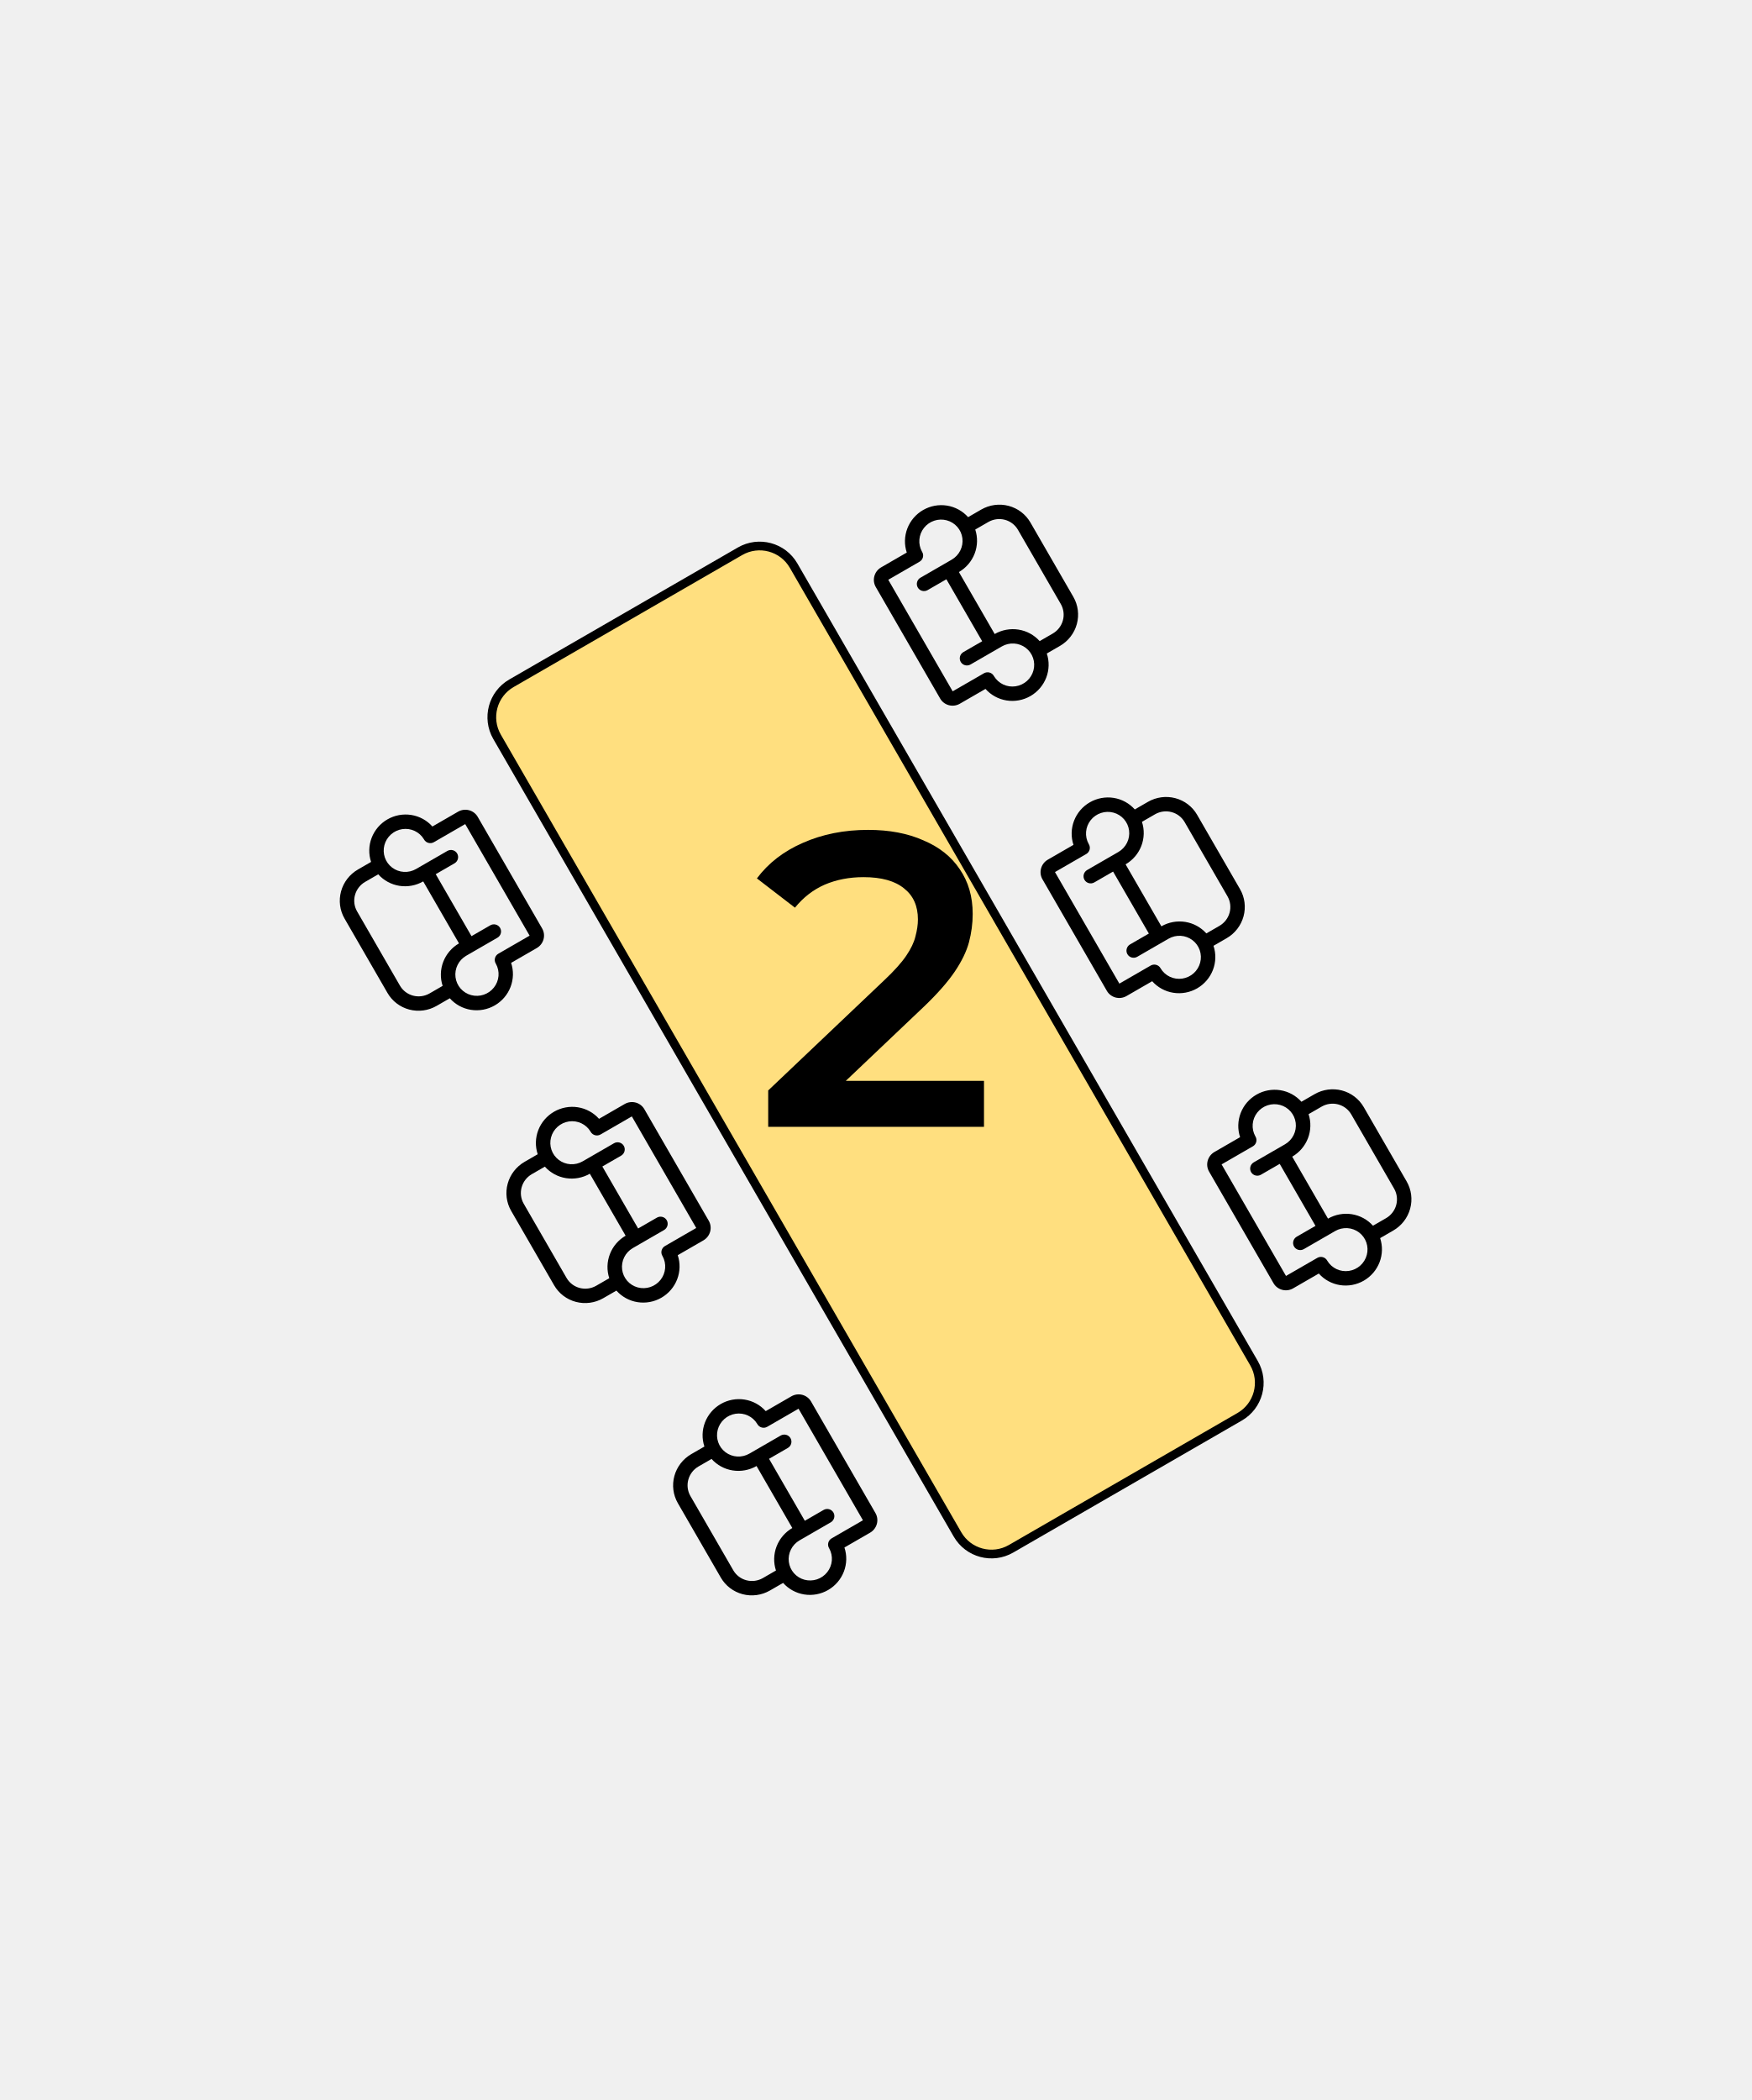
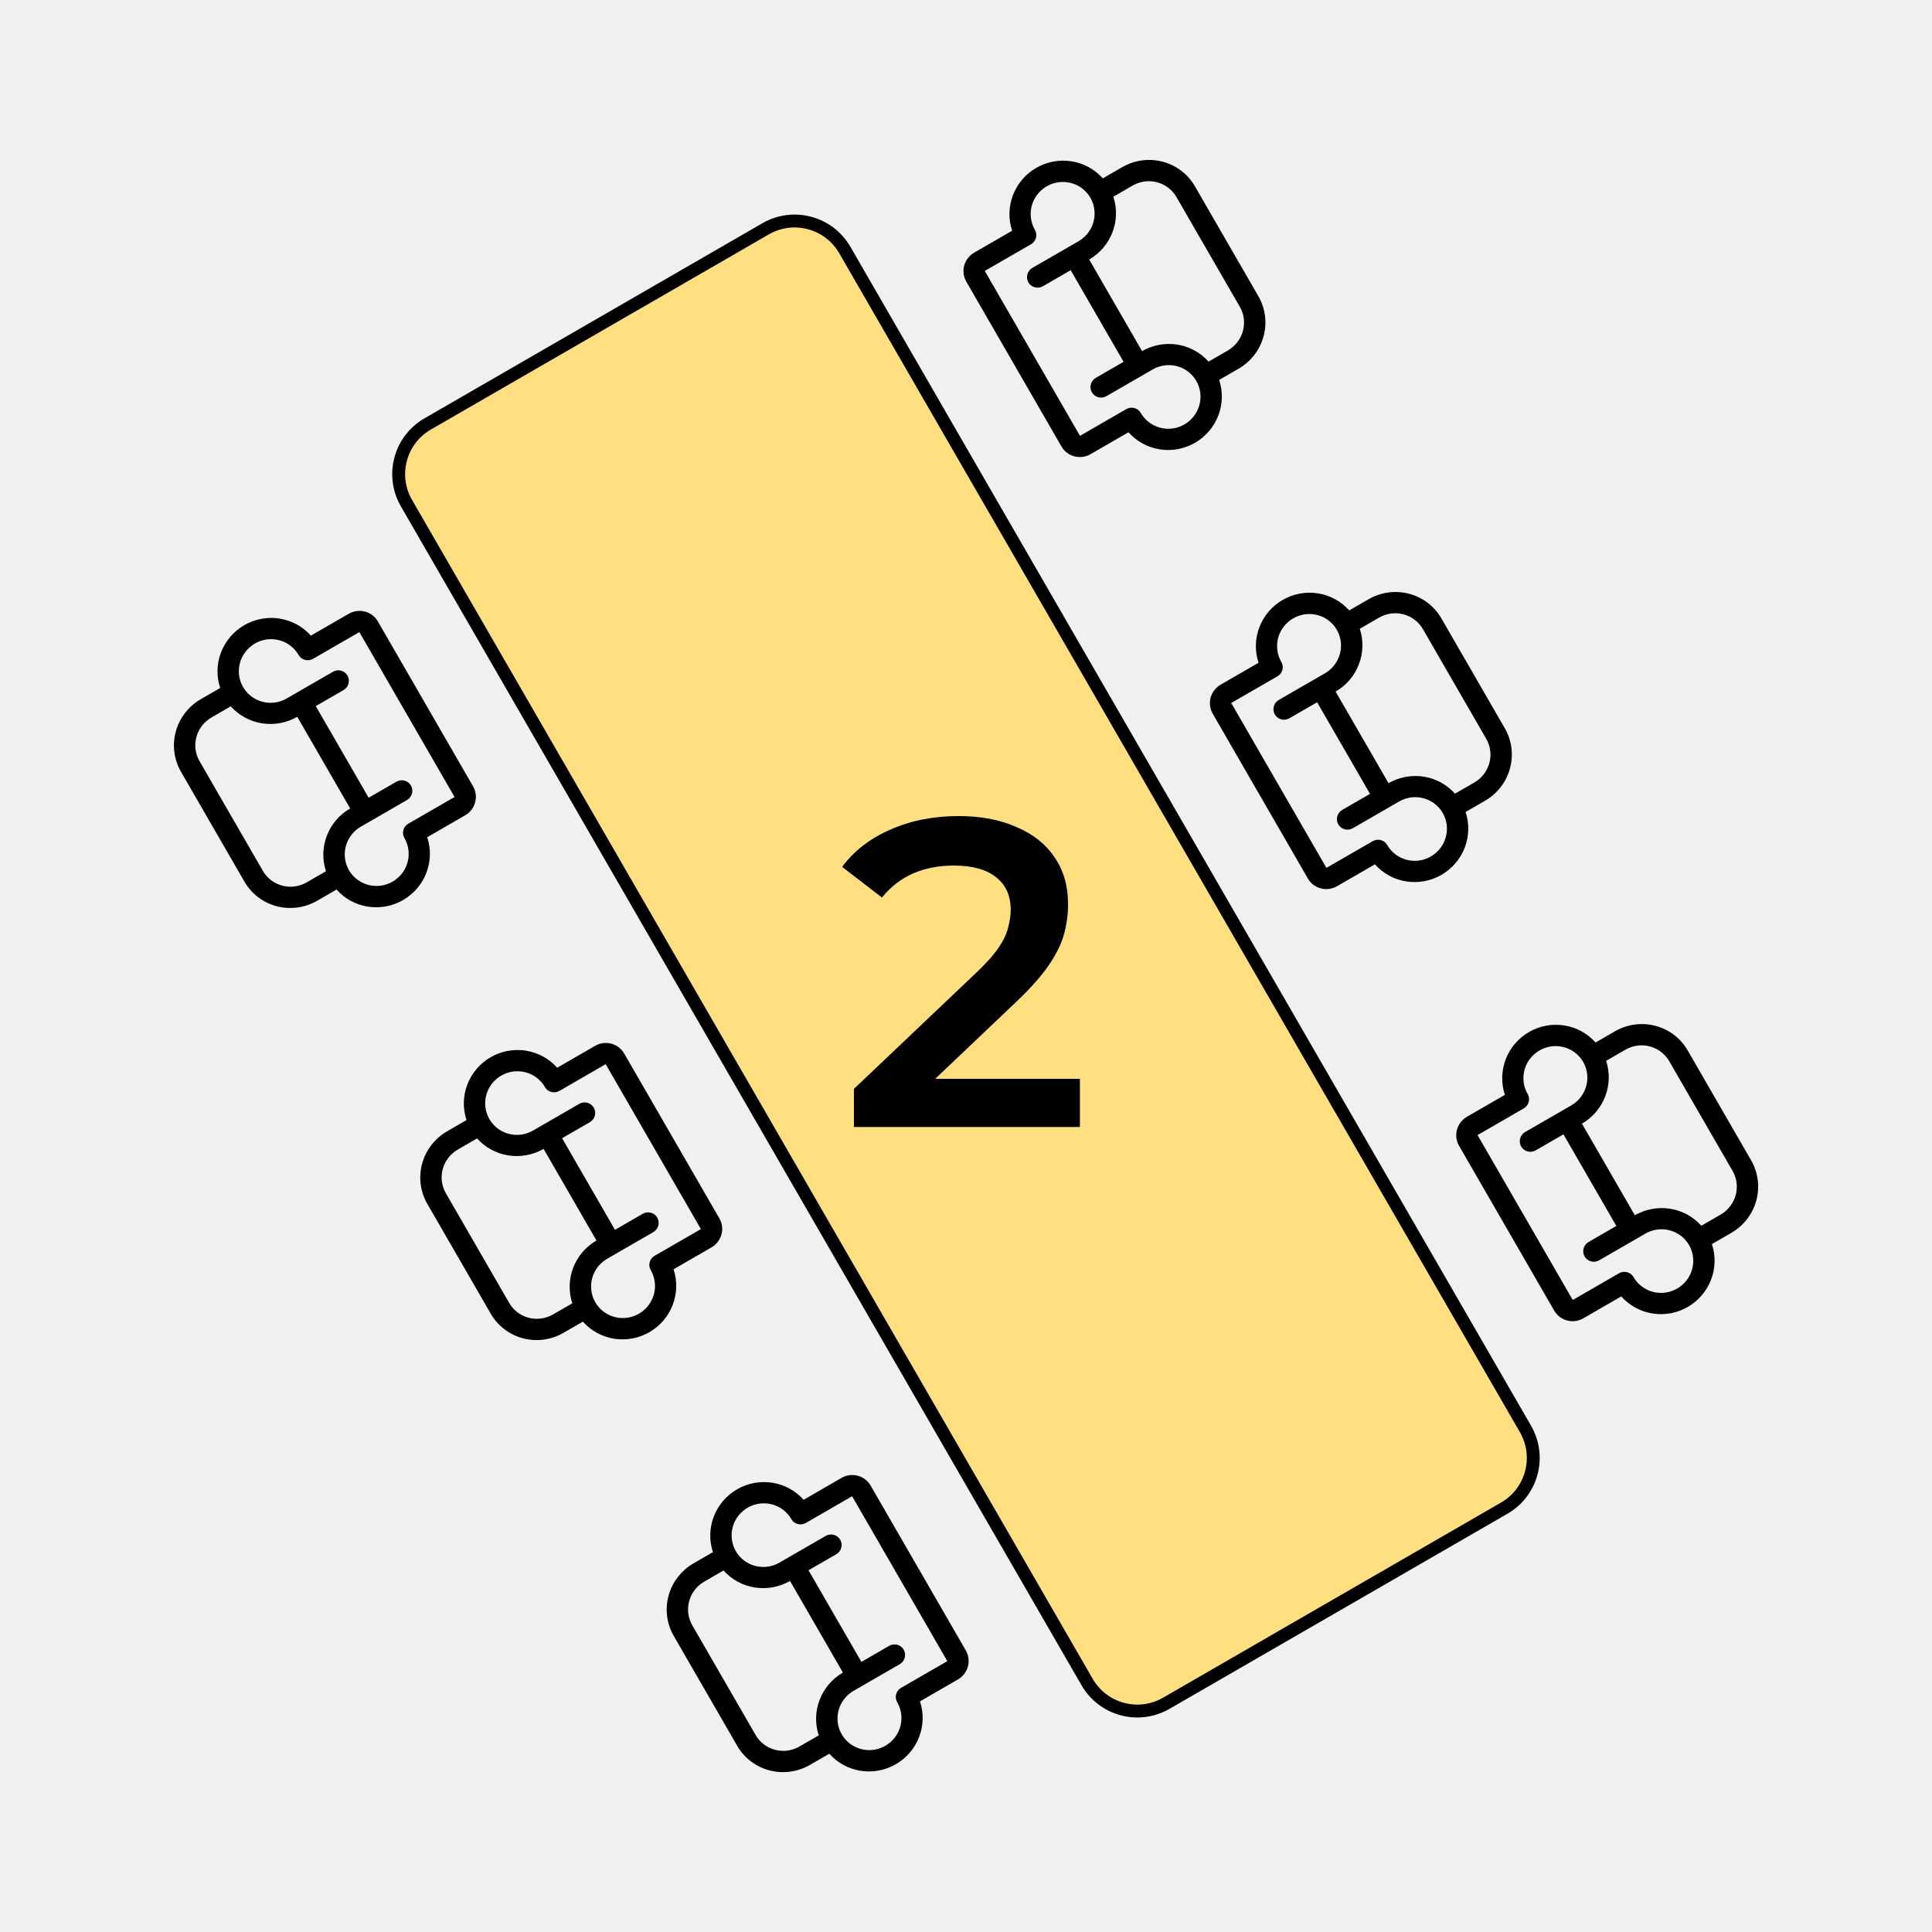
- <svg xmlns="http://www.w3.org/2000/svg" width="201" height="241" viewBox="0 0 201 241" fill="none">
-   <rect x="146.184" y="160.341" width="39.3" height="114.693" rx="4.5" transform="rotate(150 146.184 160.341)" fill="#FFDF7F" stroke="black" />
-   <g clip-path="url(#clip0_707_4712)">
-     <path d="M158.408 142.089L159.916 141.218C160.869 140.668 161.566 139.766 161.854 138.711C162.143 137.655 161.999 136.532 161.454 135.588L156.526 127.053C155.982 126.11 155.081 125.424 154.022 125.145C152.964 124.867 151.834 125.02 150.882 125.57L149.374 126.44C148.745 125.732 147.887 125.263 146.946 125.114C146.005 124.965 145.038 125.145 144.21 125.624C143.381 126.102 142.742 126.849 142.401 127.738C142.059 128.628 142.036 129.605 142.335 130.504L139.391 132.204C139.01 132.424 138.731 132.785 138.616 133.207C138.5 133.63 138.558 134.079 138.776 134.456L146.168 147.259C146.385 147.637 146.746 147.911 147.169 148.022C147.592 148.134 148.044 148.073 148.425 147.853L151.37 146.153C151.999 146.861 152.857 147.33 153.798 147.479C154.739 147.628 155.705 147.448 156.534 146.97C157.362 146.491 158.001 145.744 158.343 144.855C158.685 143.965 158.708 142.988 158.408 142.089V142.089ZM155.09 127.882L160.018 136.418C160.342 136.984 160.427 137.657 160.254 138.29C160.081 138.923 159.665 139.464 159.095 139.796L157.587 140.666C156.956 139.96 156.099 139.494 155.159 139.346C154.219 139.198 153.253 139.377 152.425 139.853L148.318 132.74C149.145 132.261 149.783 131.514 150.125 130.626C150.466 129.738 150.491 128.762 150.195 127.863L151.703 126.992C152.275 126.665 152.952 126.575 153.586 126.742C154.221 126.908 154.761 127.318 155.09 127.882V127.882ZM152.344 144.689L152.324 144.653C152.215 144.465 152.035 144.328 151.823 144.272C151.611 144.216 151.385 144.247 151.195 144.357L147.604 146.43L140.212 133.627L143.803 131.553C143.897 131.499 143.979 131.427 144.045 131.341C144.111 131.255 144.159 131.157 144.187 131.053C144.215 130.949 144.222 130.84 144.207 130.734C144.192 130.627 144.156 130.525 144.102 130.433L144.081 130.397C143.846 129.973 143.742 129.488 143.783 129.003C143.823 128.518 144.007 128.055 144.311 127.671C144.614 127.288 145.024 127.001 145.489 126.846C145.953 126.692 146.452 126.678 146.923 126.804C147.394 126.931 147.815 127.194 148.134 127.559C148.454 127.925 148.657 128.377 148.718 128.859C148.78 129.341 148.696 129.831 148.479 130.268C148.262 130.706 147.92 131.071 147.497 131.317L143.906 133.391C143.716 133.501 143.576 133.681 143.519 133.892C143.461 134.103 143.49 134.328 143.599 134.517C143.707 134.705 143.888 134.843 144.099 134.898C144.311 134.954 144.537 134.923 144.727 134.813L146.882 133.569L150.989 140.682L148.834 141.926C148.644 142.036 148.504 142.217 148.447 142.428C148.389 142.639 148.418 142.864 148.527 143.052C148.635 143.241 148.816 143.378 149.027 143.434C149.239 143.489 149.465 143.459 149.655 143.349L153.246 141.276C153.671 141.03 154.158 140.915 154.646 140.944C155.134 140.973 155.601 141.145 155.989 141.438C156.377 141.731 156.669 142.132 156.827 142.592C156.985 143.051 157.003 143.547 156.878 144.019C156.753 144.491 156.492 144.917 156.126 145.243C155.76 145.569 155.307 145.781 154.822 145.853C154.338 145.924 153.844 145.852 153.404 145.645C152.963 145.438 152.594 145.105 152.344 144.689V144.689Z" fill="black" />
+ <svg xmlns="http://www.w3.org/2000/svg" width="150" height="150" viewBox="0 0 150 150" fill="none">
+   <rect x="120.688" y="114.841" width="39.3" height="114.693" rx="4.5" transform="rotate(150 120.688 114.841)" fill="#FFDF7F" stroke="black" />
+   <g clip-path="url(#clip0_731_4032)">
+     <path d="M132.912 96.589L134.42 95.718C135.373 95.169 136.07 94.266 136.358 93.211C136.647 92.155 136.503 91.032 135.958 90.089L131.03 81.553C130.486 80.61 129.585 79.924 128.526 79.646C127.468 79.367 126.338 79.52 125.386 80.07L123.878 80.941C123.249 80.232 122.391 79.763 121.45 79.615C120.509 79.466 119.542 79.645 118.714 80.124C117.885 80.602 117.246 81.349 116.905 82.239C116.563 83.128 116.54 84.105 116.839 85.004L113.895 86.704C113.514 86.924 113.235 87.285 113.119 87.707C113.004 88.13 113.062 88.579 113.279 88.956L120.671 101.76C120.889 102.137 121.25 102.411 121.673 102.523C122.096 102.634 122.548 102.573 122.929 102.353L125.874 100.653C126.503 101.362 127.361 101.83 128.302 101.979C129.243 102.128 130.209 101.948 131.038 101.47C131.866 100.992 132.505 100.244 132.847 99.355C133.188 98.465 133.212 97.488 132.912 96.589ZM129.594 82.382L134.522 90.918C134.846 91.485 134.93 92.157 134.758 92.79C134.585 93.423 134.168 93.964 133.599 94.296L132.091 95.167C131.46 94.461 130.603 93.994 129.663 93.846C128.723 93.698 127.757 93.877 126.929 94.353L122.822 87.24C123.649 86.761 124.287 86.015 124.628 85.126C124.97 84.238 124.995 83.262 124.699 82.363L126.207 81.493C126.779 81.165 127.456 81.075 128.09 81.242C128.725 81.409 129.265 81.819 129.594 82.382ZM126.848 99.189L126.828 99.154C126.719 98.965 126.539 98.828 126.327 98.772C126.115 98.716 125.889 98.747 125.699 98.857L122.108 100.93L114.716 88.127L118.307 86.054C118.401 85.999 118.483 85.927 118.549 85.841C118.615 85.756 118.663 85.658 118.691 85.553C118.719 85.449 118.726 85.341 118.711 85.234C118.696 85.128 118.66 85.025 118.605 84.933L118.585 84.897C118.349 84.473 118.246 83.988 118.286 83.503C118.327 83.018 118.511 82.555 118.814 82.171C119.118 81.788 119.528 81.501 119.993 81.347C120.457 81.192 120.956 81.178 121.427 81.305C121.898 81.431 122.319 81.694 122.638 82.059C122.958 82.425 123.161 82.877 123.222 83.359C123.283 83.841 123.2 84.331 122.983 84.769C122.766 85.206 122.424 85.571 122.001 85.818L118.41 87.891C118.22 88.001 118.08 88.181 118.022 88.392C117.965 88.604 117.994 88.828 118.102 89.017C118.211 89.206 118.392 89.343 118.603 89.398C118.815 89.454 119.041 89.424 119.231 89.314L121.386 88.07L125.493 95.183L123.338 96.427C123.148 96.537 123.008 96.717 122.95 96.928C122.893 97.139 122.922 97.364 123.03 97.552C123.139 97.741 123.32 97.878 123.531 97.934C123.743 97.99 123.969 97.959 124.159 97.849L127.75 95.776C128.175 95.531 128.662 95.415 129.15 95.444C129.638 95.473 130.105 95.645 130.493 95.938C130.881 96.231 131.173 96.632 131.331 97.092C131.489 97.551 131.507 98.048 131.382 98.519C131.257 98.991 130.996 99.417 130.63 99.743C130.264 100.069 129.811 100.281 129.326 100.353C128.842 100.425 128.348 100.352 127.907 100.145C127.467 99.938 127.098 99.606 126.848 99.189Z" fill="black" />
  </g>
-   <g clip-path="url(#clip1_707_4712)">
-     <path d="M80.85 166.008L79.341 166.879C78.389 167.429 77.692 168.331 77.403 169.387C77.115 170.442 77.259 171.565 77.804 172.509L82.732 181.044C83.276 181.987 84.177 182.674 85.235 182.952C86.294 183.23 87.424 183.077 88.376 182.527L89.884 181.657C90.513 182.365 91.371 182.834 92.312 182.983C93.253 183.132 94.22 182.952 95.048 182.474C95.876 181.995 96.516 181.248 96.857 180.359C97.199 179.469 97.222 178.492 96.922 177.593L99.867 175.893C100.248 175.673 100.527 175.312 100.642 174.89C100.758 174.467 100.7 174.018 100.482 173.641L93.09 160.838C92.872 160.46 92.512 160.186 92.089 160.075C91.665 159.963 91.213 160.024 90.832 160.244L87.888 161.944C87.259 161.236 86.401 160.767 85.46 160.618C84.519 160.469 83.552 160.649 82.724 161.128C81.896 161.606 81.257 162.353 80.915 163.242C80.573 164.132 80.55 165.109 80.85 166.008V166.008ZM84.168 180.215L79.24 171.679C78.916 171.113 78.831 170.44 79.004 169.807C79.177 169.174 79.593 168.633 80.163 168.301L81.671 167.431C82.301 168.137 83.159 168.603 84.099 168.751C85.039 168.899 86.004 168.72 86.833 168.244L90.939 175.357C90.113 175.836 89.475 176.583 89.133 177.471C88.791 178.359 88.767 179.335 89.063 180.234L87.555 181.105C86.983 181.432 86.306 181.522 85.671 181.355C85.037 181.189 84.497 180.779 84.168 180.215V180.215ZM86.913 163.408L86.934 163.444C87.043 163.632 87.223 163.77 87.435 163.825C87.646 163.881 87.872 163.85 88.063 163.74L91.654 161.667L99.046 174.47L95.455 176.544C95.361 176.598 95.279 176.67 95.213 176.756C95.147 176.842 95.099 176.94 95.071 177.044C95.043 177.148 95.036 177.257 95.051 177.363C95.066 177.47 95.101 177.572 95.156 177.664L95.177 177.7C95.412 178.124 95.516 178.609 95.475 179.094C95.434 179.579 95.251 180.042 94.947 180.426C94.644 180.81 94.234 181.096 93.769 181.251C93.305 181.405 92.805 181.419 92.335 181.293C91.864 181.166 91.443 180.903 91.123 180.538C90.804 180.172 90.601 179.72 90.54 179.238C90.478 178.757 90.561 178.266 90.779 177.829C90.996 177.391 91.338 177.026 91.761 176.78L95.352 174.706C95.542 174.596 95.682 174.416 95.739 174.205C95.797 173.994 95.768 173.769 95.659 173.58C95.55 173.392 95.37 173.254 95.159 173.199C94.947 173.143 94.721 173.174 94.53 173.284L92.376 174.528L88.269 167.415L90.424 166.171C90.614 166.061 90.754 165.88 90.811 165.669C90.869 165.458 90.84 165.233 90.731 165.045C90.622 164.856 90.442 164.719 90.231 164.663C90.019 164.608 89.793 164.638 89.602 164.748L86.011 166.821C85.587 167.067 85.1 167.182 84.612 167.153C84.124 167.124 83.656 166.952 83.269 166.659C82.88 166.366 82.589 165.965 82.431 165.506C82.273 165.046 82.255 164.55 82.38 164.078C82.504 163.606 82.766 163.181 83.132 162.854C83.497 162.528 83.951 162.316 84.435 162.244C84.92 162.173 85.413 162.245 85.854 162.452C86.295 162.659 86.664 162.992 86.913 163.408V163.408Z" fill="black" />
+   <g clip-path="url(#clip1_731_4032)">
+     <path d="M55.353 120.508L53.845 121.379C52.893 121.929 52.196 122.831 51.907 123.887C51.619 124.943 51.763 126.066 52.307 127.009L57.236 135.544C57.78 136.488 58.681 137.174 59.739 137.452C60.798 137.73 61.928 137.578 62.88 137.028L64.388 136.157C65.017 136.866 65.875 137.334 66.816 137.483C67.757 137.632 68.724 137.452 69.552 136.974C70.38 136.496 71.019 135.748 71.361 134.859C71.703 133.97 71.726 132.992 71.427 132.093L74.371 130.393C74.752 130.173 75.031 129.812 75.146 129.39C75.261 128.968 75.204 128.519 74.986 128.141L67.594 115.338C67.376 114.961 67.016 114.686 66.593 114.575C66.169 114.464 65.717 114.525 65.336 114.745L62.392 116.445C61.763 115.736 60.905 115.268 59.964 115.119C59.023 114.97 58.056 115.15 57.228 115.628C56.4 116.106 55.76 116.853 55.419 117.743C55.077 118.632 55.054 119.609 55.353 120.508ZM58.672 134.715L53.744 126.18C53.42 125.613 53.335 124.94 53.508 124.308C53.681 123.675 54.097 123.134 54.667 122.802L56.175 121.931C56.805 122.637 57.663 123.103 58.603 123.252C59.543 123.4 60.508 123.221 61.337 122.744L65.443 129.857C64.617 130.337 63.979 131.083 63.637 131.971C63.295 132.86 63.27 133.835 63.567 134.734L62.059 135.605C61.486 135.932 60.81 136.022 60.175 135.856C59.541 135.689 59.001 135.279 58.672 134.715ZM61.417 117.908L61.438 117.944C61.547 118.133 61.727 118.27 61.939 118.326C62.15 118.381 62.376 118.351 62.567 118.241L66.158 116.167L73.55 128.971L69.959 131.044C69.865 131.098 69.782 131.17 69.717 131.256C69.651 131.342 69.602 131.44 69.575 131.544C69.547 131.648 69.54 131.757 69.555 131.863C69.57 131.97 69.605 132.072 69.66 132.165L69.681 132.2C69.916 132.624 70.02 133.109 69.979 133.594C69.938 134.079 69.755 134.543 69.451 134.926C69.148 135.31 68.738 135.597 68.273 135.751C67.808 135.905 67.309 135.92 66.839 135.793C66.368 135.666 65.947 135.404 65.627 135.038C65.308 134.673 65.105 134.221 65.043 133.739C64.982 133.257 65.065 132.766 65.283 132.329C65.5 131.892 65.841 131.527 66.265 131.28L69.856 129.207C70.046 129.097 70.186 128.916 70.243 128.705C70.301 128.494 70.272 128.269 70.163 128.081C70.054 127.892 69.874 127.755 69.662 127.699C69.451 127.644 69.225 127.674 69.034 127.784L66.88 129.028L62.773 121.915L64.928 120.671C65.118 120.561 65.257 120.381 65.315 120.17C65.373 119.958 65.344 119.734 65.235 119.545C65.126 119.357 64.946 119.219 64.734 119.164C64.523 119.108 64.297 119.139 64.106 119.249L60.515 121.322C60.091 121.567 59.604 121.682 59.116 121.653C58.628 121.625 58.16 121.453 57.772 121.16C57.384 120.867 57.093 120.465 56.935 120.006C56.777 119.547 56.759 119.05 56.884 118.578C57.008 118.107 57.27 117.681 57.636 117.355C58.001 117.028 58.455 116.816 58.939 116.745C59.424 116.673 59.917 116.745 60.358 116.952C60.799 117.159 61.167 117.492 61.417 117.908Z" fill="black" />
  </g>
-   <g clip-path="url(#clip2_707_4712)">
-     <path d="M139.283 108.542L140.791 107.671C141.744 107.122 142.441 106.22 142.729 105.164C143.018 104.108 142.874 102.985 142.329 102.042L137.401 93.506C136.857 92.563 135.956 91.877 134.897 91.599C133.839 91.32 132.709 91.473 131.757 92.023L130.249 92.894C129.62 92.185 128.762 91.716 127.821 91.567C126.88 91.419 125.913 91.599 125.085 92.077C124.256 92.555 123.617 93.302 123.276 94.192C122.934 95.081 122.911 96.058 123.21 96.957L120.266 98.657C119.885 98.877 119.606 99.238 119.491 99.66C119.375 100.083 119.433 100.532 119.651 100.909L127.043 113.713C127.26 114.09 127.621 114.364 128.044 114.476C128.467 114.587 128.919 114.526 129.3 114.306L132.245 112.606C132.874 113.315 133.732 113.783 134.673 113.932C135.614 114.081 136.58 113.901 137.409 113.423C138.237 112.945 138.876 112.197 139.218 111.308C139.56 110.418 139.583 109.441 139.283 108.542V108.542ZM135.965 94.335L140.893 102.871C141.217 103.438 141.302 104.11 141.129 104.743C140.956 105.376 140.54 105.917 139.97 106.249L138.462 107.12C137.831 106.414 136.974 105.947 136.034 105.799C135.094 105.651 134.128 105.83 133.3 106.306L129.193 99.193C130.02 98.714 130.658 97.968 131 97.079C131.341 96.191 131.366 95.215 131.07 94.316L132.578 93.445C133.15 93.118 133.827 93.028 134.461 93.195C135.096 93.362 135.636 93.772 135.965 94.335V94.335ZM133.219 111.142L133.199 111.107C133.09 110.918 132.91 110.781 132.698 110.725C132.486 110.67 132.26 110.7 132.07 110.81L128.479 112.883L121.087 100.08L124.678 98.007C124.772 97.953 124.854 97.88 124.92 97.794C124.986 97.709 125.034 97.611 125.062 97.507C125.09 97.402 125.097 97.294 125.082 97.187C125.067 97.081 125.031 96.978 124.977 96.886L124.956 96.85C124.721 96.426 124.617 95.941 124.658 95.456C124.698 94.971 124.882 94.508 125.186 94.124C125.489 93.741 125.899 93.454 126.364 93.3C126.828 93.145 127.327 93.131 127.798 93.258C128.269 93.384 128.69 93.647 129.009 94.012C129.329 94.378 129.532 94.83 129.593 95.312C129.655 95.794 129.571 96.284 129.354 96.722C129.137 97.159 128.795 97.524 128.372 97.771L124.781 99.844C124.591 99.954 124.451 100.134 124.394 100.346C124.336 100.557 124.365 100.781 124.474 100.97C124.582 101.159 124.763 101.296 124.974 101.351C125.186 101.407 125.412 101.377 125.602 101.267L127.757 100.023L131.864 107.136L129.709 108.38C129.519 108.489 129.379 108.67 129.322 108.881C129.264 109.092 129.293 109.317 129.402 109.505C129.51 109.694 129.691 109.831 129.902 109.887C130.114 109.943 130.34 109.912 130.53 109.802L134.121 107.729C134.546 107.484 135.033 107.368 135.521 107.397C136.009 107.426 136.476 107.598 136.864 107.891C137.252 108.184 137.544 108.585 137.702 109.045C137.86 109.504 137.878 110.001 137.753 110.472C137.628 110.944 137.367 111.37 137.001 111.696C136.635 112.022 136.182 112.234 135.697 112.306C135.213 112.378 134.719 112.305 134.279 112.098C133.838 111.891 133.469 111.559 133.219 111.142V111.142Z" fill="black" />
+   <g clip-path="url(#clip2_731_4032)">
+     <path d="M113.787 63.042L115.295 62.172C116.248 61.622 116.945 60.72 117.233 59.664C117.522 58.608 117.378 57.485 116.833 56.542L111.905 48.006C111.361 47.063 110.46 46.377 109.401 46.099C108.343 45.821 107.213 45.973 106.261 46.523L104.753 47.394C104.124 46.685 103.266 46.217 102.325 46.068C101.384 45.919 100.417 46.099 99.589 46.577C98.76 47.055 98.121 47.802 97.78 48.692C97.438 49.581 97.415 50.558 97.714 51.458L94.77 53.157C94.389 53.377 94.11 53.738 93.994 54.161C93.879 54.583 93.937 55.032 94.154 55.409L101.546 68.213C101.764 68.59 102.125 68.865 102.548 68.976C102.971 69.087 103.423 69.026 103.804 68.806L106.749 67.106C107.378 67.815 108.236 68.283 109.177 68.432C110.118 68.581 111.084 68.401 111.913 67.923C112.741 67.445 113.38 66.698 113.722 65.808C114.063 64.918 114.087 63.941 113.787 63.042ZM110.469 48.836L115.397 57.371C115.721 57.938 115.805 58.611 115.633 59.243C115.46 59.876 115.043 60.417 114.474 60.749L112.966 61.62C112.335 60.914 111.478 60.447 110.538 60.299C109.598 60.151 108.632 60.33 107.804 60.806L103.697 53.693C104.524 53.214 105.162 52.468 105.503 51.58C105.845 50.691 105.87 49.715 105.574 48.816L107.082 47.946C107.654 47.618 108.331 47.529 108.965 47.695C109.6 47.862 110.14 48.272 110.469 48.836ZM107.723 65.642L107.703 65.607C107.594 65.418 107.414 65.281 107.202 65.225C106.99 65.17 106.764 65.2 106.574 65.31L102.983 67.383L95.591 54.58L99.182 52.507C99.276 52.453 99.358 52.38 99.424 52.295C99.49 52.209 99.538 52.111 99.566 52.007C99.594 51.902 99.6 51.794 99.586 51.687C99.571 51.581 99.535 51.478 99.48 51.386L99.46 51.35C99.224 50.926 99.121 50.441 99.162 49.956C99.202 49.471 99.386 49.008 99.689 48.624C99.993 48.241 100.403 47.954 100.868 47.8C101.332 47.646 101.831 47.631 102.302 47.758C102.773 47.885 103.194 48.147 103.513 48.513C103.833 48.878 104.036 49.33 104.097 49.812C104.158 50.294 104.075 50.784 103.858 51.222C103.641 51.659 103.299 52.024 102.876 52.271L99.285 54.344C99.094 54.454 98.955 54.635 98.897 54.846C98.84 55.057 98.869 55.281 98.978 55.47C99.086 55.659 99.266 55.796 99.478 55.852C99.69 55.907 99.916 55.877 100.106 55.767L102.261 54.523L106.368 61.636L104.213 62.88C104.023 62.99 103.883 63.17 103.825 63.381C103.768 63.592 103.797 63.817 103.905 64.006C104.014 64.194 104.195 64.332 104.406 64.387C104.618 64.443 104.844 64.412 105.034 64.302L108.625 62.229C109.05 61.984 109.537 61.868 110.025 61.897C110.513 61.926 110.98 62.098 111.368 62.391C111.756 62.684 112.048 63.086 112.206 63.545C112.364 64.004 112.382 64.501 112.257 64.972C112.132 65.444 111.871 65.87 111.505 66.196C111.139 66.522 110.686 66.735 110.201 66.806C109.717 66.878 109.223 66.805 108.782 66.598C108.342 66.391 107.973 66.059 107.723 65.642Z" fill="black" />
  </g>
-   <g clip-path="url(#clip3_707_4712)">
-     <path d="M61.717 132.463L60.209 133.334C59.256 133.884 58.559 134.786 58.271 135.842C57.982 136.897 58.126 138.02 58.671 138.964L63.599 147.499C64.143 148.442 65.044 149.128 66.103 149.407C67.161 149.685 68.291 149.532 69.243 148.982L70.751 148.112C71.38 148.82 72.238 149.289 73.179 149.438C74.12 149.587 75.087 149.407 75.915 148.928C76.744 148.45 77.383 147.703 77.724 146.814C78.066 145.924 78.089 144.947 77.79 144.048L80.734 142.348C81.115 142.128 81.394 141.767 81.51 141.345C81.625 140.922 81.567 140.473 81.349 140.096L73.957 127.293C73.74 126.915 73.379 126.641 72.956 126.53C72.532 126.418 72.081 126.479 71.7 126.699L68.755 128.399C68.126 127.691 67.268 127.222 66.327 127.073C65.386 126.924 64.419 127.104 63.591 127.583C62.763 128.061 62.124 128.808 61.782 129.697C61.441 130.587 61.417 131.564 61.717 132.463V132.463ZM65.035 146.67L60.107 138.134C59.783 137.568 59.698 136.895 59.871 136.262C60.044 135.629 60.461 135.088 61.03 134.756L62.538 133.886C63.169 134.592 64.026 135.058 64.966 135.206C65.906 135.354 66.872 135.175 67.7 134.699L71.807 141.812C70.98 142.291 70.342 143.038 70.001 143.926C69.659 144.814 69.634 145.79 69.93 146.689L68.422 147.56C67.85 147.887 67.173 147.977 66.539 147.81C65.904 147.644 65.364 147.234 65.035 146.67V146.67ZM67.781 129.863L67.801 129.899C67.91 130.087 68.09 130.224 68.302 130.28C68.514 130.336 68.74 130.305 68.93 130.195L72.521 128.122L79.913 140.925L76.322 142.999C76.228 143.053 76.146 143.125 76.08 143.211C76.014 143.297 75.966 143.395 75.938 143.499C75.91 143.603 75.903 143.712 75.918 143.818C75.933 143.925 75.969 144.027 76.023 144.119L76.044 144.155C76.279 144.579 76.383 145.064 76.342 145.549C76.302 146.034 76.118 146.497 75.814 146.881C75.511 147.264 75.101 147.551 74.636 147.706C74.172 147.86 73.673 147.874 73.202 147.748C72.731 147.621 72.31 147.358 71.99 146.993C71.671 146.627 71.468 146.175 71.407 145.693C71.346 145.211 71.429 144.721 71.646 144.284C71.863 143.846 72.205 143.481 72.628 143.235L76.219 141.161C76.409 141.051 76.549 140.871 76.606 140.66C76.664 140.449 76.635 140.224 76.526 140.035C76.418 139.847 76.237 139.709 76.026 139.654C75.814 139.598 75.588 139.629 75.398 139.739L73.243 140.983L69.136 133.87L71.291 132.626C71.481 132.516 71.621 132.335 71.678 132.124C71.736 131.913 71.707 131.688 71.598 131.5C71.49 131.311 71.309 131.174 71.098 131.118C70.886 131.063 70.66 131.093 70.47 131.203L66.879 133.276C66.454 133.522 65.967 133.637 65.479 133.608C64.991 133.579 64.524 133.407 64.136 133.114C63.748 132.821 63.456 132.42 63.298 131.961C63.14 131.501 63.122 131.005 63.247 130.533C63.371 130.061 63.633 129.635 63.999 129.309C64.365 128.983 64.818 128.771 65.302 128.699C65.787 128.628 66.281 128.7 66.721 128.907C67.162 129.114 67.531 129.447 67.781 129.863V129.863Z" fill="black" />
+   <g clip-path="url(#clip3_731_4032)">
+     <path d="M36.221 86.963L34.712 87.834C33.76 88.384 33.063 89.286 32.775 90.341C32.486 91.397 32.63 92.52 33.175 93.464L38.103 101.999C38.647 102.942 39.548 103.628 40.606 103.907C41.665 104.185 42.795 104.032 43.747 103.482L45.255 102.612C45.884 103.32 46.742 103.789 47.683 103.938C48.624 104.087 49.591 103.907 50.419 103.428C51.248 102.95 51.887 102.203 52.228 101.314C52.57 100.424 52.593 99.447 52.294 98.548L55.238 96.848C55.619 96.628 55.898 96.267 56.013 95.845C56.129 95.422 56.071 94.973 55.853 94.596L48.461 81.793C48.243 81.415 47.883 81.141 47.46 81.03C47.036 80.918 46.585 80.979 46.204 81.199L43.259 82.899C42.63 82.191 41.772 81.722 40.831 81.573C39.89 81.424 38.923 81.604 38.095 82.082C37.267 82.561 36.628 83.308 36.286 84.197C35.944 85.087 35.921 86.064 36.221 86.963ZM39.539 101.17L34.611 92.634C34.287 92.068 34.202 91.395 34.375 90.762C34.548 90.129 34.964 89.588 35.534 89.256L37.042 88.386C37.672 89.092 38.53 89.558 39.47 89.706C40.41 89.854 41.376 89.675 42.204 89.199L46.31 96.312C45.484 96.791 44.846 97.538 44.504 98.426C44.163 99.314 44.138 100.29 44.434 101.189L42.926 102.06C42.354 102.387 41.677 102.477 41.042 102.31C40.408 102.144 39.868 101.734 39.539 101.17ZM42.285 84.363L42.305 84.399C42.414 84.587 42.594 84.725 42.806 84.78C43.017 84.836 43.243 84.805 43.434 84.695L47.025 82.622L54.417 95.425L50.826 97.499C50.732 97.553 50.65 97.625 50.584 97.711C50.518 97.797 50.47 97.894 50.442 97.999C50.414 98.103 50.407 98.212 50.422 98.318C50.437 98.425 50.472 98.527 50.527 98.619L50.548 98.655C50.783 99.079 50.887 99.564 50.846 100.049C50.806 100.534 50.622 100.997 50.318 101.381C50.015 101.764 49.605 102.051 49.14 102.206C48.675 102.36 48.177 102.374 47.706 102.248C47.235 102.121 46.814 101.858 46.494 101.493C46.175 101.127 45.972 100.675 45.911 100.193C45.849 99.712 45.933 99.221 46.15 98.784C46.367 98.346 46.709 97.981 47.132 97.734L50.723 95.661C50.913 95.551 51.053 95.371 51.11 95.16C51.168 94.949 51.139 94.724 51.03 94.535C50.921 94.347 50.741 94.209 50.53 94.154C50.318 94.098 50.092 94.129 49.901 94.239L47.747 95.483L43.64 88.37L45.795 87.126C45.985 87.016 46.125 86.835 46.182 86.624C46.24 86.413 46.211 86.188 46.102 86C45.993 85.811 45.813 85.674 45.602 85.618C45.39 85.563 45.164 85.593 44.974 85.703L41.383 87.776C40.958 88.022 40.471 88.137 39.983 88.108C39.495 88.079 39.028 87.907 38.64 87.614C38.252 87.321 37.96 86.92 37.802 86.46C37.644 86.001 37.626 85.505 37.751 85.033C37.875 84.561 38.137 84.135 38.503 83.809C38.868 83.483 39.322 83.271 39.806 83.199C40.291 83.128 40.784 83.2 41.225 83.407C41.666 83.614 42.035 83.947 42.285 84.363Z" fill="black" />
  </g>
-   <g clip-path="url(#clip4_707_4712)">
-     <path d="M120.15 74.997L121.659 74.126C122.611 73.577 123.308 72.675 123.596 71.619C123.885 70.563 123.741 69.44 123.196 68.497L118.268 59.961C117.724 59.018 116.823 58.332 115.765 58.054C114.706 57.776 113.576 57.928 112.624 58.478L111.116 59.349C110.487 58.64 109.629 58.172 108.688 58.023C107.747 57.874 106.78 58.054 105.952 58.532C105.124 59.01 104.484 59.757 104.143 60.647C103.801 61.536 103.778 62.513 104.077 63.412L101.133 65.112C100.752 65.332 100.473 65.693 100.358 66.116C100.242 66.538 100.3 66.987 100.518 67.364L107.91 80.168C108.128 80.545 108.488 80.819 108.911 80.931C109.335 81.042 109.787 80.981 110.167 80.761L113.112 79.061C113.741 79.77 114.599 80.238 115.54 80.387C116.481 80.536 117.448 80.356 118.276 79.878C119.104 79.4 119.743 78.652 120.085 77.763C120.427 76.874 120.45 75.896 120.15 74.997V74.997ZM116.832 60.791L121.76 69.326C122.084 69.893 122.169 70.566 121.996 71.198C121.823 71.831 121.407 72.372 120.837 72.704L119.329 73.575C118.699 72.869 117.841 72.402 116.901 72.254C115.961 72.106 114.996 72.285 114.167 72.761L110.061 65.648C110.887 65.169 111.525 64.423 111.867 63.534C112.209 62.646 112.233 61.67 111.937 60.771L113.445 59.901C114.017 59.574 114.694 59.483 115.329 59.65C115.963 59.817 116.503 60.227 116.832 60.791V60.791ZM114.087 77.597L114.066 77.562C113.957 77.373 113.777 77.236 113.565 77.18C113.354 77.125 113.128 77.155 112.937 77.265L109.346 79.338L101.954 66.535L105.545 64.462C105.639 64.408 105.721 64.335 105.787 64.25C105.853 64.164 105.902 64.066 105.929 63.962C105.957 63.857 105.964 63.749 105.949 63.642C105.934 63.536 105.899 63.433 105.844 63.341L105.823 63.306C105.588 62.881 105.484 62.396 105.525 61.911C105.566 61.426 105.749 60.963 106.053 60.58C106.356 60.196 106.766 59.909 107.231 59.755C107.696 59.6 108.195 59.586 108.665 59.713C109.136 59.84 109.557 60.102 109.877 60.468C110.196 60.833 110.399 61.285 110.46 61.767C110.522 62.249 110.439 62.739 110.221 63.177C110.004 63.614 109.662 63.979 109.239 64.226L105.648 66.299C105.458 66.409 105.318 66.589 105.261 66.801C105.203 67.012 105.232 67.236 105.341 67.425C105.45 67.614 105.63 67.751 105.842 67.806C106.053 67.862 106.279 67.832 106.47 67.722L108.624 66.478L112.731 73.591L110.576 74.835C110.386 74.945 110.246 75.125 110.189 75.336C110.131 75.547 110.16 75.772 110.269 75.96C110.378 76.149 110.558 76.286 110.769 76.342C110.981 76.398 111.207 76.367 111.398 76.257L114.989 74.184C115.413 73.939 115.9 73.823 116.388 73.852C116.876 73.881 117.343 74.053 117.731 74.346C118.119 74.639 118.411 75.041 118.569 75.5C118.727 75.959 118.745 76.456 118.62 76.927C118.496 77.399 118.234 77.825 117.868 78.151C117.503 78.477 117.049 78.69 116.565 78.761C116.08 78.833 115.587 78.76 115.146 78.553C114.705 78.346 114.336 78.014 114.087 77.597V77.597Z" fill="black" />
+   <g clip-path="url(#clip4_731_4032)">
+     <path d="M94.654 29.497L96.163 28.627C97.115 28.077 97.812 27.175 98.1 26.119C98.389 25.063 98.245 23.94 97.7 22.997L92.772 14.461C92.228 13.518 91.327 12.832 90.269 12.554C89.21 12.276 88.08 12.428 87.128 12.978L85.62 13.849C84.991 13.14 84.133 12.672 83.192 12.523C82.251 12.374 81.284 12.554 80.456 13.032C79.627 13.51 78.988 14.257 78.647 15.147C78.305 16.036 78.282 17.013 78.581 17.913L75.637 19.613C75.256 19.833 74.977 20.193 74.862 20.616C74.746 21.038 74.804 21.487 75.022 21.864L82.414 34.668C82.632 35.045 82.992 35.32 83.415 35.431C83.838 35.542 84.29 35.481 84.671 35.261L87.616 33.561C88.245 34.27 89.103 34.738 90.044 34.887C90.985 35.036 91.952 34.856 92.78 34.378C93.608 33.9 94.247 33.153 94.589 32.263C94.931 31.374 94.954 30.396 94.654 29.497ZM91.336 15.291L96.264 23.826C96.588 24.393 96.673 25.066 96.5 25.698C96.327 26.331 95.911 26.872 95.341 27.204L93.833 28.075C93.203 27.369 92.345 26.902 91.405 26.754C90.465 26.606 89.499 26.785 88.671 27.261L84.564 20.148C85.391 19.669 86.029 18.923 86.371 18.035C86.712 17.146 86.737 16.171 86.441 15.271L87.949 14.401C88.521 14.074 89.198 13.983 89.832 14.15C90.467 14.317 91.007 14.727 91.336 15.291ZM88.591 32.097L88.57 32.062C88.461 31.873 88.281 31.736 88.069 31.68C87.858 31.625 87.632 31.655 87.441 31.765L83.85 33.839L76.458 21.035L80.049 18.962C80.143 18.908 80.225 18.836 80.291 18.75C80.357 18.664 80.405 18.566 80.433 18.462C80.461 18.357 80.468 18.249 80.453 18.142C80.438 18.036 80.403 17.933 80.348 17.841L80.327 17.806C80.092 17.381 79.988 16.896 80.029 16.412C80.07 15.927 80.253 15.463 80.557 15.08C80.86 14.696 81.27 14.409 81.735 14.255C82.2 14.101 82.698 14.086 83.169 14.213C83.64 14.34 84.061 14.602 84.381 14.968C84.7 15.333 84.903 15.785 84.964 16.267C85.026 16.749 84.942 17.239 84.725 17.677C84.508 18.114 84.166 18.479 83.743 18.726L80.152 20.799C79.962 20.909 79.822 21.09 79.765 21.301C79.707 21.512 79.736 21.736 79.845 21.925C79.954 22.114 80.134 22.251 80.345 22.307C80.557 22.362 80.783 22.332 80.974 22.222L83.128 20.978L87.235 28.091L85.08 29.335C84.89 29.445 84.75 29.625 84.693 29.836C84.635 30.047 84.664 30.272 84.773 30.461C84.882 30.649 85.062 30.787 85.273 30.842C85.485 30.898 85.711 30.867 85.901 30.757L89.493 28.684C89.917 28.439 90.404 28.324 90.892 28.352C91.38 28.381 91.847 28.553 92.235 28.846C92.623 29.139 92.915 29.541 93.073 30C93.231 30.459 93.249 30.956 93.124 31.428C93 31.899 92.738 32.325 92.372 32.651C92.007 32.977 91.553 33.19 91.069 33.261C90.584 33.333 90.091 33.261 89.65 33.053C89.209 32.846 88.84 32.514 88.591 32.097Z" fill="black" />
  </g>
-   <g clip-path="url(#clip5_707_4712)">
-     <path d="M42.592 98.915L41.084 99.786C40.131 100.336 39.434 101.238 39.146 102.294C38.857 103.35 39.001 104.473 39.546 105.416L44.474 113.951C45.018 114.895 45.919 115.581 46.977 115.859C48.036 116.137 49.166 115.985 50.118 115.435L51.626 114.564C52.255 115.273 53.113 115.741 54.054 115.89C54.995 116.039 55.962 115.859 56.79 115.381C57.619 114.903 58.258 114.155 58.599 113.266C58.941 112.377 58.964 111.399 58.665 110.5L61.609 108.8C61.99 108.58 62.269 108.219 62.385 107.797C62.5 107.375 62.442 106.926 62.224 106.548L54.832 93.745C54.615 93.368 54.254 93.093 53.831 92.982C53.407 92.871 52.956 92.932 52.575 93.152L49.63 94.852C49.001 94.143 48.143 93.674 47.202 93.526C46.261 93.377 45.294 93.557 44.466 94.035C43.638 94.513 42.999 95.26 42.657 96.15C42.316 97.039 42.292 98.016 42.592 98.915V98.915ZM45.91 113.122L40.982 104.587C40.658 104.02 40.573 103.347 40.746 102.714C40.919 102.082 41.336 101.541 41.905 101.209L43.413 100.338C44.044 101.044 44.901 101.51 45.841 101.659C46.781 101.807 47.747 101.628 48.575 101.151L52.682 108.264C51.855 108.744 51.217 109.49 50.876 110.378C50.534 111.267 50.509 112.242 50.805 113.141L49.297 114.012C48.725 114.339 48.048 114.429 47.414 114.263C46.779 114.096 46.239 113.686 45.91 113.122V113.122ZM48.656 96.315L48.676 96.351C48.785 96.54 48.965 96.677 49.177 96.733C49.389 96.788 49.615 96.758 49.805 96.648L53.396 94.574L60.788 107.378L57.197 109.451C57.103 109.505 57.021 109.577 56.955 109.663C56.889 109.749 56.841 109.847 56.813 109.951C56.785 110.055 56.778 110.164 56.793 110.27C56.808 110.377 56.844 110.479 56.898 110.572L56.919 110.607C57.154 111.031 57.258 111.516 57.217 112.001C57.177 112.486 56.993 112.95 56.689 113.333C56.386 113.717 55.976 114.004 55.511 114.158C55.047 114.312 54.548 114.327 54.077 114.2C53.606 114.073 53.185 113.811 52.865 113.445C52.546 113.08 52.343 112.628 52.282 112.146C52.221 111.664 52.304 111.173 52.521 110.736C52.738 110.299 53.08 109.934 53.503 109.687L57.094 107.614C57.284 107.504 57.424 107.323 57.481 107.112C57.539 106.901 57.51 106.676 57.401 106.488C57.292 106.299 57.112 106.162 56.901 106.106C56.689 106.051 56.463 106.081 56.273 106.191L54.118 107.435L50.011 100.322L52.166 99.078C52.356 98.968 52.496 98.788 52.553 98.577C52.611 98.365 52.582 98.141 52.473 97.952C52.364 97.763 52.184 97.626 51.973 97.571C51.761 97.515 51.535 97.546 51.345 97.656L47.754 99.729C47.329 99.974 46.842 100.089 46.354 100.06C45.866 100.032 45.399 99.86 45.011 99.567C44.623 99.274 44.331 98.872 44.173 98.413C44.015 97.954 43.997 97.457 44.122 96.985C44.246 96.513 44.508 96.088 44.874 95.762C45.24 95.435 45.693 95.223 46.178 95.152C46.662 95.08 47.156 95.152 47.596 95.359C48.037 95.566 48.406 95.899 48.656 96.315V96.315Z" fill="black" />
+   <g clip-path="url(#clip5_731_4032)">
+     <path d="M17.096 53.416L15.587 54.286C14.635 54.836 13.938 55.738 13.65 56.794C13.361 57.85 13.505 58.973 14.05 59.916L18.978 68.452C19.522 69.395 20.423 70.081 21.481 70.359C22.54 70.637 23.67 70.485 24.622 69.935L26.13 69.064C26.759 69.773 27.617 70.242 28.558 70.39C29.499 70.539 30.466 70.359 31.294 69.881C32.123 69.403 32.762 68.656 33.103 67.766C33.445 66.877 33.468 65.9 33.169 65.001L36.113 63.3C36.494 63.081 36.773 62.72 36.888 62.297C37.004 61.875 36.946 61.426 36.728 61.049L29.336 48.245C29.119 47.868 28.758 47.593 28.335 47.482C27.912 47.371 27.46 47.432 27.079 47.652L24.134 49.352C23.505 48.643 22.647 48.175 21.706 48.026C20.765 47.877 19.798 48.057 18.97 48.535C18.142 49.013 17.503 49.761 17.161 50.65C16.819 51.539 16.796 52.517 17.096 53.416ZM20.414 67.622L15.486 59.087C15.162 58.52 15.077 57.847 15.25 57.215C15.423 56.582 15.839 56.041 16.409 55.709L17.917 54.838C18.547 55.544 19.405 56.011 20.345 56.159C21.285 56.307 22.25 56.128 23.079 55.652L27.186 62.765C26.359 63.244 25.721 63.99 25.379 64.879C25.038 65.767 25.013 66.743 25.309 67.642L23.801 68.512C23.229 68.84 22.552 68.93 21.918 68.763C21.283 68.596 20.743 68.186 20.414 67.622ZM23.16 50.816L23.18 50.851C23.289 51.04 23.469 51.177 23.681 51.233C23.892 51.288 24.119 51.258 24.309 51.148L27.9 49.075L35.292 61.878L31.701 63.951C31.607 64.005 31.525 64.078 31.459 64.163C31.393 64.249 31.345 64.347 31.317 64.451C31.289 64.556 31.282 64.664 31.297 64.771C31.312 64.877 31.348 64.98 31.402 65.072L31.423 65.108C31.658 65.532 31.762 66.017 31.721 66.501C31.68 66.987 31.497 67.45 31.193 67.834C30.89 68.217 30.48 68.504 30.015 68.658C29.55 68.812 29.052 68.827 28.581 68.7C28.11 68.573 27.689 68.311 27.369 67.945C27.05 67.58 26.847 67.128 26.786 66.646C26.724 66.164 26.808 65.674 27.025 65.236C27.242 64.799 27.584 64.434 28.007 64.187L31.598 62.114C31.788 62.004 31.928 61.824 31.985 61.612C32.043 61.401 32.014 61.177 31.905 60.988C31.796 60.799 31.616 60.662 31.405 60.606C31.193 60.551 30.967 60.581 30.776 60.691L28.622 61.935L24.515 54.822L26.67 53.578C26.86 53.468 27 53.288 27.057 53.077C27.115 52.866 27.086 52.641 26.977 52.452C26.868 52.264 26.688 52.127 26.477 52.071C26.265 52.015 26.039 52.046 25.849 52.156L22.258 54.229C21.833 54.474 21.346 54.59 20.858 54.561C20.37 54.532 19.903 54.36 19.515 54.067C19.127 53.774 18.835 53.372 18.677 52.913C18.519 52.454 18.501 51.957 18.626 51.486C18.75 51.014 19.012 50.588 19.378 50.262C19.744 49.936 20.197 49.723 20.681 49.652C21.166 49.58 21.659 49.653 22.1 49.86C22.541 50.067 22.91 50.399 23.16 50.816Z" fill="black" />
  </g>
-   <path d="M88.172 129.319V125.143L101.516 112.471C102.636 111.415 103.468 110.487 104.012 109.687C104.556 108.887 104.908 108.151 105.068 107.479C105.26 106.775 105.356 106.119 105.356 105.511C105.356 103.975 104.828 102.791 103.772 101.959C102.716 101.095 101.164 100.663 99.116 100.663C97.484 100.663 95.996 100.951 94.652 101.527C93.34 102.103 92.204 102.983 91.244 104.167L86.876 100.807C88.188 99.047 89.948 97.687 92.156 96.727C94.396 95.735 96.892 95.239 99.644 95.239C102.076 95.239 104.188 95.639 105.98 96.439C107.804 97.207 109.196 98.311 110.156 99.751C111.148 101.191 111.644 102.903 111.644 104.887C111.644 105.975 111.5 107.063 111.212 108.151C110.924 109.207 110.38 110.327 109.58 111.511C108.78 112.695 107.612 114.023 106.076 115.495L94.604 126.391L93.308 124.039H112.94V129.319H88.172Z" fill="black" />
+   <path d="M66.299 87.499V84.541L75.751 75.566C76.545 74.817 77.134 74.16 77.519 73.594C77.905 73.027 78.154 72.505 78.267 72.029C78.403 71.531 78.471 71.066 78.471 70.635C78.471 69.547 78.097 68.709 77.349 68.12C76.601 67.507 75.502 67.201 74.051 67.201C72.895 67.201 71.841 67.406 70.889 67.814C69.96 68.222 69.155 68.845 68.475 69.683L65.381 67.303C66.311 66.057 67.557 65.094 69.121 64.413C70.708 63.711 72.476 63.359 74.425 63.359C76.148 63.359 77.644 63.643 78.913 64.21C80.205 64.754 81.191 65.535 81.871 66.555C82.574 67.576 82.925 68.788 82.925 70.194C82.925 70.964 82.823 71.735 82.619 72.505C82.415 73.254 82.03 74.047 81.463 74.885C80.897 75.724 80.069 76.665 78.981 77.707L70.855 85.425L69.937 83.76H83.843V87.499H66.299Z" fill="black" />
  <defs>
-     <clipPath id="clip0_707_4712">
-       <rect width="26.283" height="26.538" fill="white" transform="translate(155.293 118.281) rotate(60)" />
+     <clipPath id="clip0_731_4032">
+       <rect width="26.283" height="26.538" fill="white" transform="translate(129.797 72.7817) rotate(60)" />
    </clipPath>
-     <clipPath id="clip1_707_4712">
-       <rect width="26.283" height="26.538" fill="white" transform="translate(83.9648 189.816) rotate(-120)" />
+     <clipPath id="clip1_731_4032">
+       <rect width="26.283" height="26.538" fill="white" transform="translate(58.4688 144.316) rotate(-120)" />
    </clipPath>
-     <clipPath id="clip2_707_4712">
-       <rect width="26.283" height="26.538" fill="white" transform="translate(136.168 84.7346) rotate(60)" />
+     <clipPath id="clip2_731_4032">
+       <rect width="26.283" height="26.538" fill="white" transform="translate(110.672 39.2349) rotate(60)" />
    </clipPath>
-     <clipPath id="clip3_707_4712">
-       <rect width="26.283" height="26.538" fill="white" transform="translate(64.832 156.271) rotate(-120)" />
+     <clipPath id="clip3_731_4032">
+       <rect width="26.283" height="26.538" fill="white" transform="translate(39.3359 110.771) rotate(-120)" />
    </clipPath>
-     <clipPath id="clip4_707_4712">
-       <rect width="26.283" height="26.538" fill="white" transform="translate(117.035 51.1897) rotate(60)" />
+     <clipPath id="clip4_731_4032">
+       <rect width="26.283" height="26.538" fill="white" transform="translate(91.5391 5.68994) rotate(60)" />
    </clipPath>
-     <clipPath id="clip5_707_4712">
-       <rect width="26.283" height="26.538" fill="white" transform="translate(45.707 122.723) rotate(-120)" />
+     <clipPath id="clip5_731_4032">
+       <rect width="26.283" height="26.538" fill="white" transform="translate(20.2109 77.2231) rotate(-120)" />
    </clipPath>
  </defs>
</svg>
